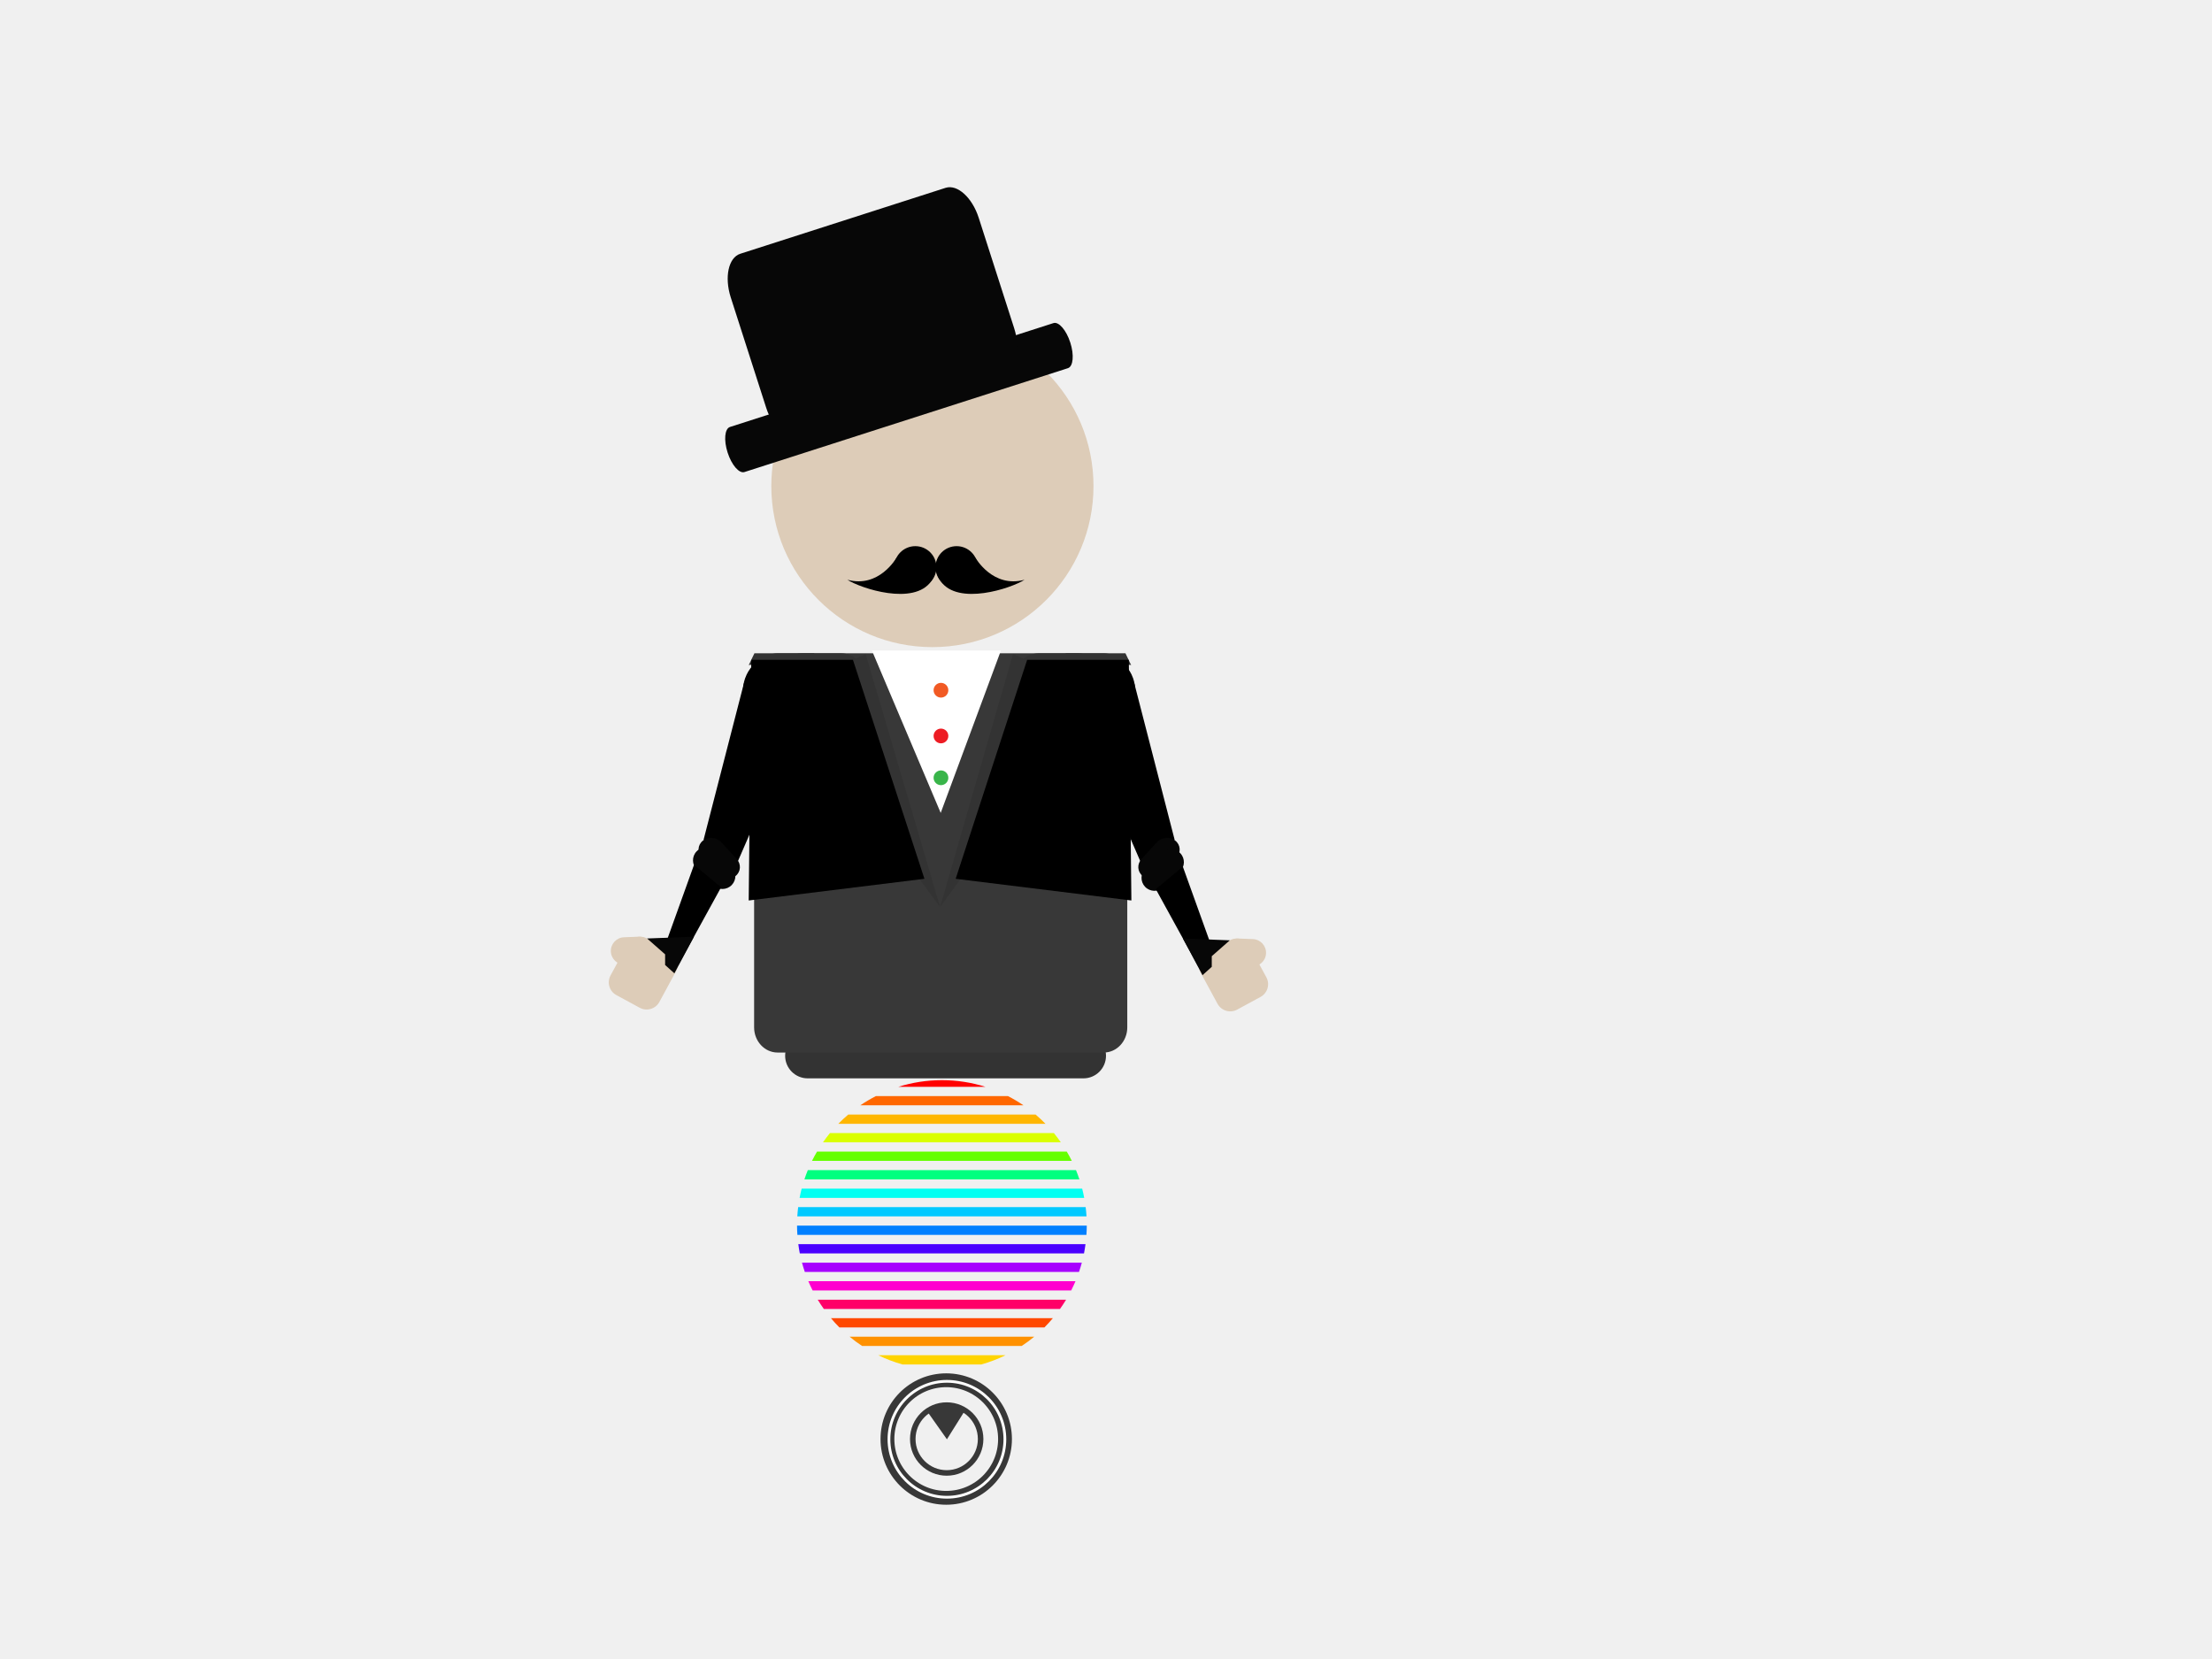
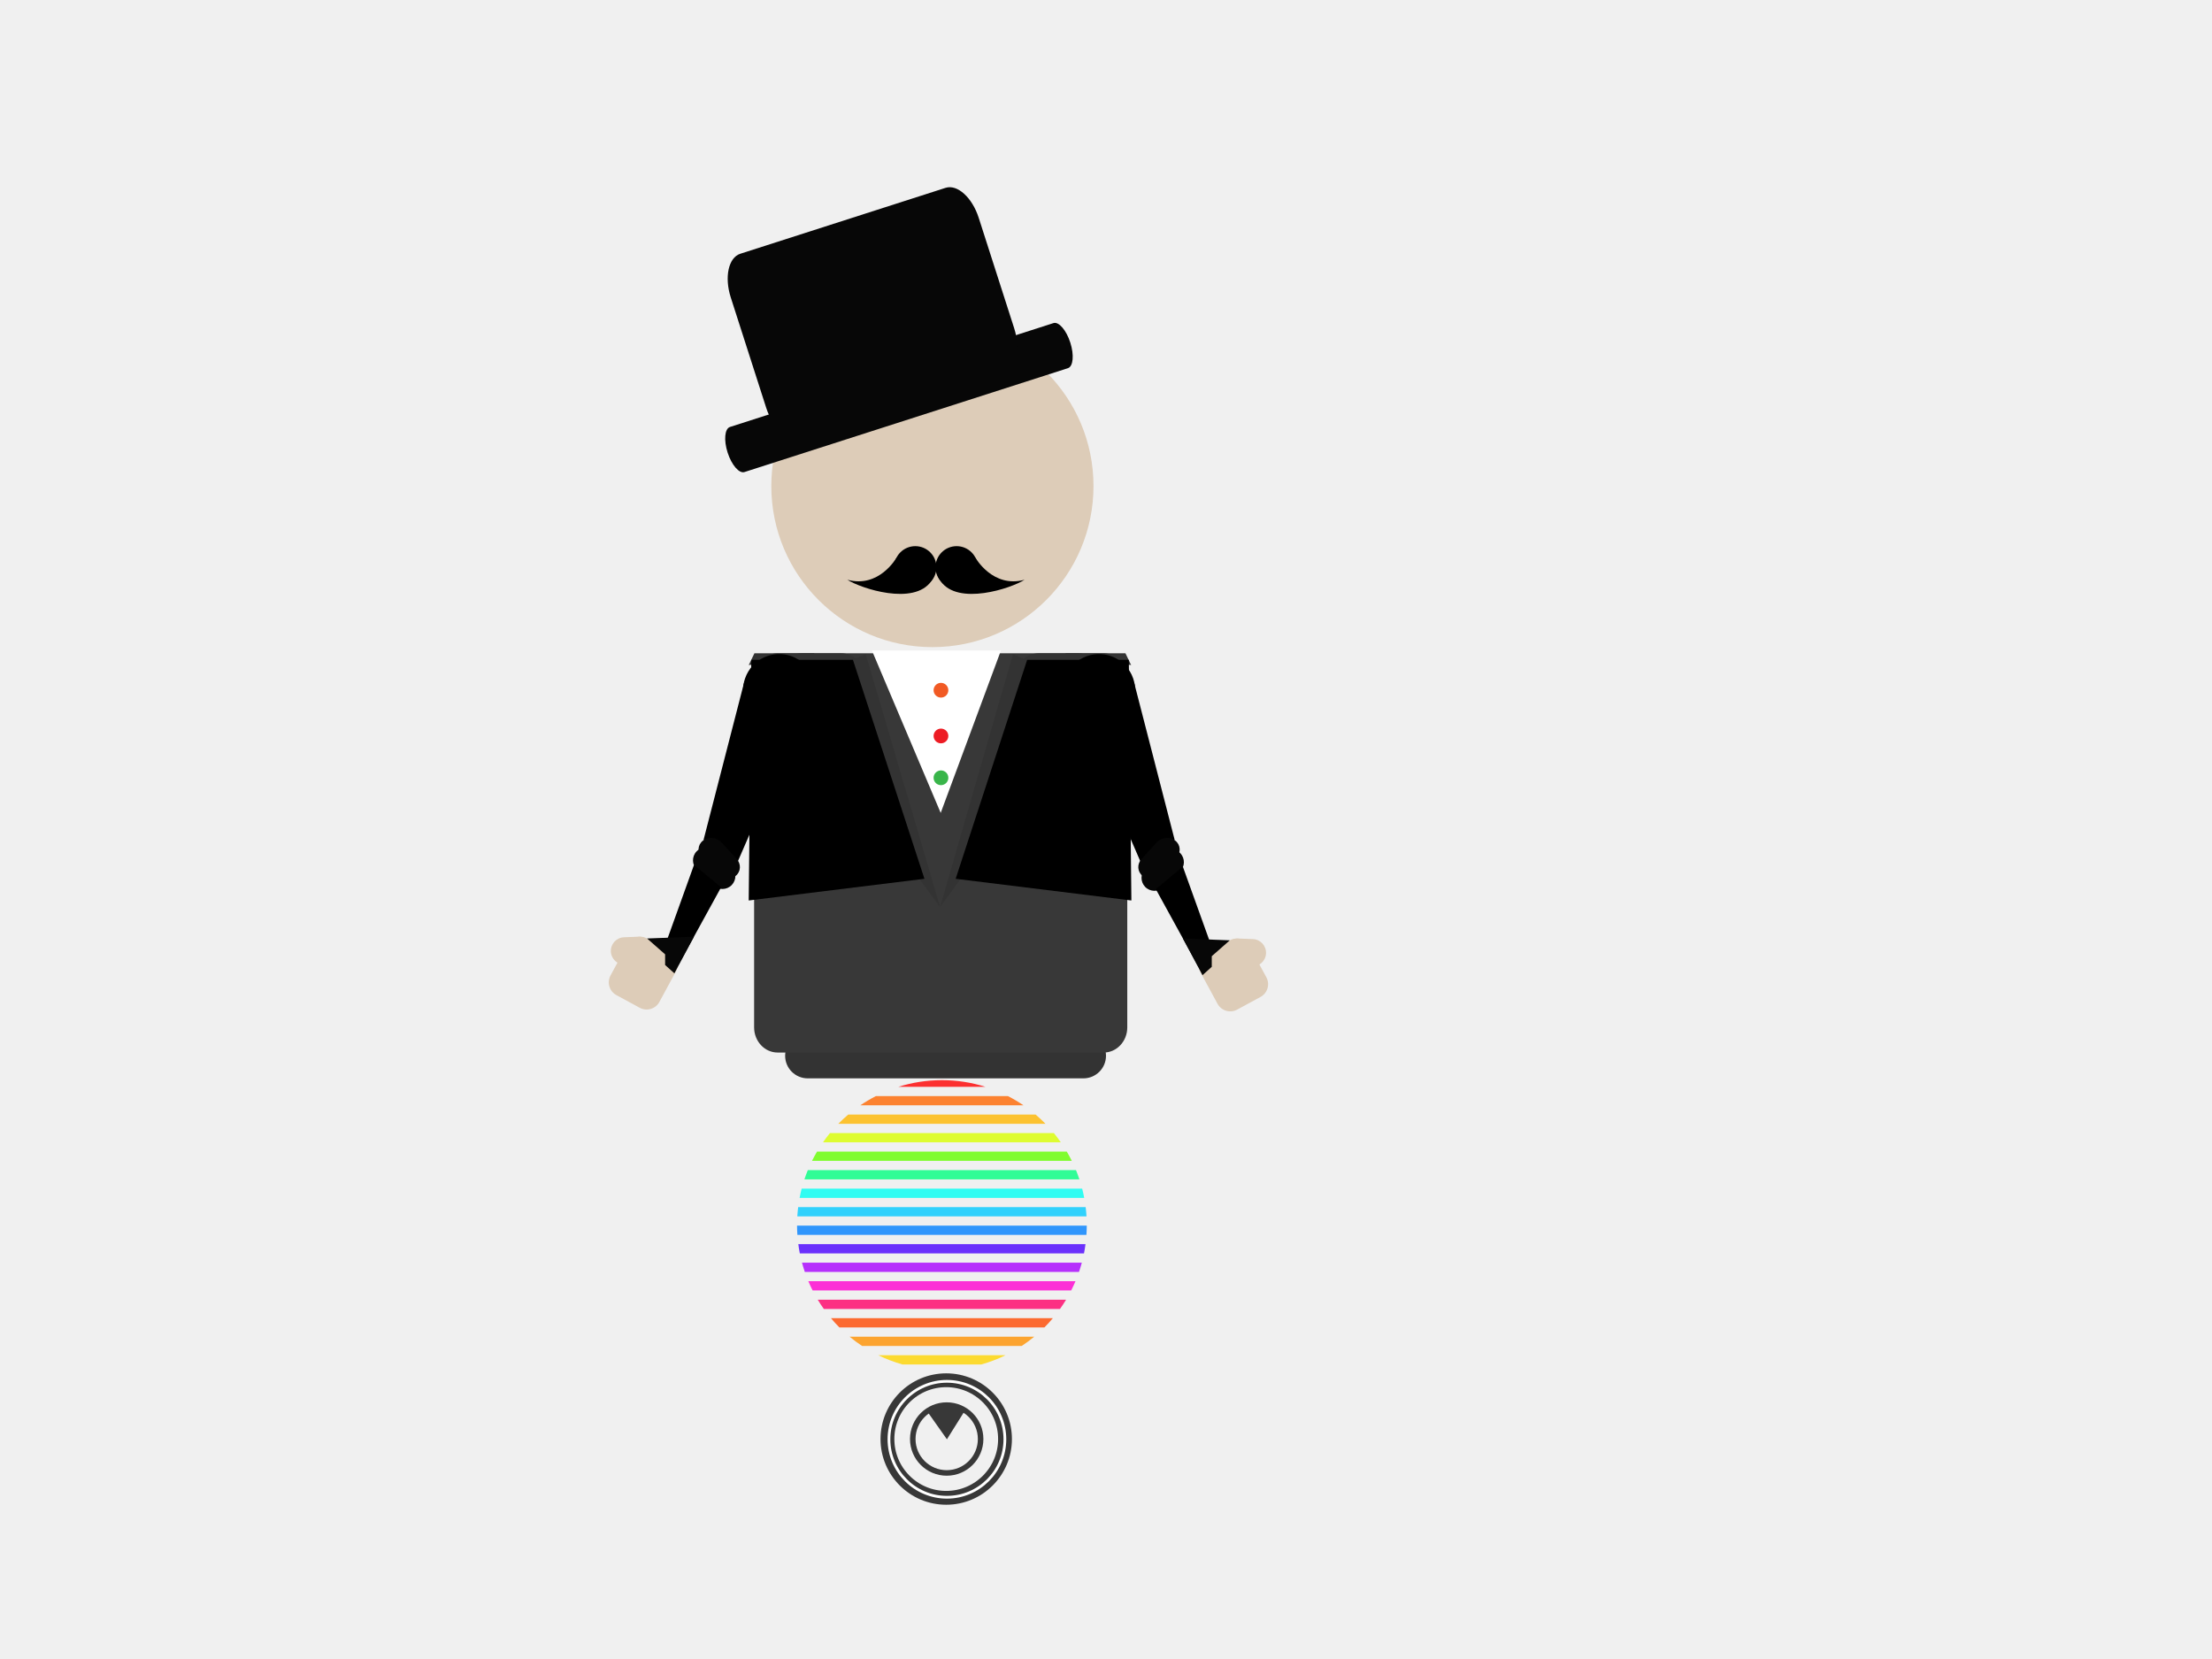
<svg xmlns="http://www.w3.org/2000/svg" version="1.1" x="0px" y="0px" width="800px" height="600px" viewBox="0 0 800 600" enable-background="new 0 0 800 600" xml:space="preserve">
-   <g id="leg-roll-large">
-     <path fill="#FF0000" d="M340.655,390.655c-5.479,0-10.76,0.845-15.724,2.403h31.445C351.412,391.5,346.132,390.655,340.655,390.655   z" />
-     <path fill="#FF6700" d="M364.511,396.406h-47.713c-1.957,1.003-3.848,2.115-5.651,3.348h59.014   C368.356,398.521,366.465,397.409,364.511,396.406z" />
-     <path fill="#FFB600" d="M374.539,403.101h-67.77c-1.25,1.061-2.447,2.177-3.592,3.349h74.953   C376.986,405.277,375.788,404.161,374.539,403.101z" />
-     <path fill="#FF4800" d="M380.778,476.742H300.53c0.973,1.158,1.989,2.279,3.057,3.349h74.135   C378.789,479.021,379.804,477.9,380.778,476.742z" />
-     <path fill="#FF9100" d="M374.043,483.438h-66.778c1.444,1.197,2.959,2.311,4.529,3.349h57.719   C371.083,485.748,372.598,484.635,374.043,483.438z" />
-     <path fill="#FFD400" d="M317.635,490.133c2.796,1.369,5.733,2.488,8.781,3.348h28.476c3.047-0.859,5.984-1.979,8.78-3.348H317.635z   " />
-     <path fill="#DAFF00" d="M381.143,409.795h-80.979c-0.888,1.079-1.724,2.2-2.524,3.348h86.028   C382.867,411.995,382.031,410.874,381.143,409.795z" />
-     <path fill="#64FF00" d="M385.815,416.49h-90.323c-0.644,1.092-1.25,2.207-1.814,3.348h93.953   C387.066,418.697,386.459,417.582,385.815,416.49z" />
-     <path fill="#00FF7F" d="M389.143,423.185h-96.979c-0.45,1.098-0.86,2.215-1.236,3.349h99.451   C390.003,425.399,389.593,424.282,389.143,423.185z" />
-     <path fill="#00FFF2" d="M391.38,429.879H289.927c-0.285,1.102-0.525,2.221-0.739,3.35H392.12   C391.906,432.1,391.666,430.98,391.38,429.879z" />
-     <path fill="#00C9FF" d="M392.64,436.574H288.667c-0.136,1.106-0.244,2.221-0.311,3.348h104.596   C392.885,438.795,392.777,437.681,392.64,436.574z" />
-     <path fill="#0080FF" d="M393.047,443.27H288.259c0.005,1.125,0.055,2.24,0.128,3.348h104.532   C392.993,445.51,393.043,444.395,393.047,443.27z" />
-     <path fill="#4A00FF" d="M392.585,449.964H288.721c0.148,1.127,0.324,2.245,0.544,3.349h102.778   C392.262,452.209,392.437,451.091,392.585,449.964z" />
-     <path fill="#A700FF" d="M391.259,456.658h-101.21c0.303,1.133,0.648,2.248,1.024,3.349h99.16   C390.611,458.906,390.956,457.791,391.259,456.658z" />
-     <path fill="#FF00CF" d="M388.974,463.354h-96.642c0.479,1.14,1.01,2.252,1.564,3.348h93.514   C387.966,465.605,388.496,464.493,388.974,463.354z" />
-     <path fill="#FF0068" d="M385.57,470.049h-89.832c0.692,1.147,1.434,2.26,2.208,3.348h85.417   C384.136,472.309,384.878,471.196,385.57,470.049z" />
-   </g>
-   <g id="leg-roll-small">
-     <circle fill="none" stroke="#383838" stroke-width="5" cx="342.216" cy="520.448" r="21.261" />
-     <circle fill="none" stroke="#383838" stroke-width="2" cx="342.386" cy="520.439" r="12.27" />
-     <circle fill="none" stroke="#FFFFFF" cx="342.467" cy="520.536" r="20.963" />
-     <polygon fill="#383838" points="342.467,520.537 335.318,510.41 340.98,508.252 349.005,510.111  " />
-   </g>
-   <g id="face">
-     <circle fill="#DDCCB8" cx="337.216" cy="175.782" r="58.261" />
-     <g>
-       <circle cx="331.032" cy="205.168" r="7.643" />
-       <path d="M324.186,201.77c0,0-6.258,11.07-17.729,7.903c4.864,3.139,24.102,9.492,30.348,0.503    C343.05,201.187,324.186,201.77,324.186,201.77z" />
+   <g id="lower-body">
+     <g id="leg-roll-small_1_">
+       <circle fill="none" stroke="#383838" stroke-width="5" cx="342.216" cy="520.448" r="21.261" />
+       <circle fill="none" stroke="#383838" stroke-width="2" cx="342.386" cy="520.439" r="12.27" />
+       <circle fill="none" stroke="#FFFFFF" cx="342.467" cy="520.536" r="20.963" />
+       <polygon fill="#383838" points="342.467,520.537 335.318,510.41 340.98,508.252 349.005,510.111   " />
    </g>
-     <g>
-       <circle cx="345.975" cy="205.168" r="7.643" />
-       <path d="M352.822,201.77c0,0,6.258,11.07,17.729,7.903c-4.864,3.139-24.102,9.492-30.348,0.503    C333.958,201.187,352.822,201.77,352.822,201.77z" />
-     </g>
-     <line fill="#070707" x1="336.926" y1="123.229" x2="342.942" y2="116.663" />
-     <path fill="#F7A231" d="M305.654,121.848c0,0-5.326-0.321-8.092-3.207c3.299,2.251,17.753,2.442,26.753-8.832   c4.979,0.662-12.899,14.506-13.133,14.453C310.948,124.21,305.654,121.848,305.654,121.848z" />
-     <path fill="#FFBC00" d="M326.382,106.562c0,0-9.631,19.528-30.896,12.118c7.793,4.7,38.322,13.764,47.708-0.657   C352.579,103.602,326.382,106.562,326.382,106.562z" />
-     <path fill="#F7A231" d="M328.088,114.692c0,0-1.246,5.704-8.293,8.012c4.148-0.001,9.588,0.422,13.802-5.205   C332.796,117.803,329.458,119.473,328.088,114.692z" />
-     <path fill="#FBB03B" d="M328.121,115.771c0,0-1.246,5.705-8.294,8.013c4.149-0.002,9.589,0.421,13.804-5.205   C332.829,118.882,329.49,120.554,328.121,115.771z" />
-     <circle fill="#F7C64B" cx="335.284" cy="111.518" r="10.193" />
-     <path fill="#FBB03B" d="M343.87,110.649l3.742,3.449c0,0-1.435,2.347-4.524,3.161C345.34,112.67,343.87,110.649,343.87,110.649z" />
-     <path fill="#F7A231" d="M344.764,114.187l2.848-0.088l-3.742-3.449C343.87,110.649,345.095,111.781,344.764,114.187z" />
-     <g>
-       <g>
-         <path fill="#070707" d="M323.993,107.322c-0.292,0.083-0.688-0.405-0.884-1.091l0,0c-0.197-0.686-0.12-1.311,0.172-1.396     l17.834-5.109c0.292-0.083,0.689,0.406,0.885,1.091l0,0c0.197,0.688,0.119,1.311-0.173,1.395L323.993,107.322" />
-       </g>
-       <path fill="#070707" d="M337.951,100.301c0.271,0.946,0.042,1.84-0.514,1.999l-9.67,2.77c-0.554,0.161-1.224-0.479-1.494-1.421    l-1.471-5.131c-0.269-0.945-0.04-1.84,0.515-1.999l9.67-2.771c0.554-0.16,1.224,0.478,1.495,1.422L337.951,100.301z" />
+     <g id="leg-roll-large_1_">
+       <path opacity="0.8" fill="#FF0000" d="M340.655,390.655c-5.479,0-10.76,0.845-15.724,2.403h31.445    C351.412,391.5,346.132,390.655,340.655,390.655z" />
+       <path opacity="0.8" fill="#FF6700" d="M364.511,396.406h-47.713c-1.957,1.003-3.848,2.115-5.651,3.348h59.014    C368.356,398.521,366.465,397.409,364.511,396.406z" />
+       <path opacity="0.8" fill="#FFB600" d="M374.539,403.101h-67.77c-1.25,1.061-2.447,2.177-3.592,3.349h74.953    C376.986,405.277,375.788,404.161,374.539,403.101z" />
+       <path opacity="0.8" fill="#FF4800" d="M380.778,476.742H300.53c0.973,1.158,1.989,2.279,3.057,3.349h74.135    C378.789,479.021,379.804,477.9,380.778,476.742z" />
+       <path opacity="0.8" fill="#FF9100" d="M374.043,483.438h-66.778c1.444,1.197,2.959,2.311,4.529,3.349h57.719    C371.083,485.748,372.598,484.635,374.043,483.438z" />
+       <path opacity="0.8" fill="#FFD400" d="M317.635,490.133c2.796,1.369,5.733,2.488,8.781,3.348h28.476    c3.047-0.859,5.984-1.979,8.78-3.348H317.635z" />
+       <path opacity="0.8" fill="#DAFF00" d="M381.143,409.795h-80.979c-0.888,1.079-1.724,2.2-2.524,3.348h86.028    C382.867,411.995,382.031,410.874,381.143,409.795z" />
+       <path opacity="0.8" fill="#64FF00" d="M385.815,416.49h-90.323c-0.644,1.092-1.25,2.207-1.814,3.348h93.953    C387.066,418.697,386.459,417.582,385.815,416.49z" />
+       <path opacity="0.8" fill="#00FF7F" d="M389.143,423.185h-96.979c-0.45,1.098-0.86,2.215-1.236,3.349h99.451    C390.003,425.399,389.593,424.282,389.143,423.185z" />
+       <path opacity="0.8" fill="#00FFF2" d="M391.38,429.879H289.927c-0.285,1.102-0.525,2.221-0.739,3.35H392.12    C391.906,432.1,391.666,430.98,391.38,429.879z" />
+       <path opacity="0.8" fill="#00C9FF" d="M392.64,436.574H288.667c-0.136,1.106-0.244,2.221-0.311,3.348h104.596    C392.885,438.795,392.777,437.681,392.64,436.574z" />
+       <path opacity="0.8" fill="#0080FF" d="M393.047,443.27H288.259c0.005,1.125,0.055,2.24,0.128,3.348h104.532    C392.993,445.51,393.043,444.395,393.047,443.27z" />
+       <path opacity="0.8" fill="#4A00FF" d="M392.585,449.964H288.721c0.148,1.127,0.324,2.245,0.544,3.349h102.778    C392.262,452.209,392.437,451.091,392.585,449.964z" />
+       <path opacity="0.8" fill="#A700FF" d="M391.259,456.658h-101.21c0.303,1.133,0.648,2.248,1.024,3.349h99.16    C390.611,458.906,390.956,457.791,391.259,456.658z" />
+       <path opacity="0.8" fill="#FF00CF" d="M388.974,463.354h-96.642c0.479,1.14,1.01,2.252,1.564,3.348h93.514    C387.966,465.605,388.496,464.493,388.974,463.354z" />
+       <path opacity="0.8" fill="#FF0068" d="M385.57,470.049h-89.832c0.692,1.147,1.434,2.26,2.208,3.348h85.417    C384.136,472.309,384.878,471.196,385.57,470.049z" />
    </g>
  </g>
-   <g id="left-upper-arm">
-     <g>
-       <path d="M293.604,255.296c-3.132,6.508-10.945,9.247-17.453,6.115c-6.043-2.907-8.836-9.851-6.699-16.039    c0.165-0.477,0.359-0.949,0.583-1.415c3.131-6.508,10.944-9.246,17.453-6.115C293.996,240.973,296.733,248.787,293.604,255.296z" />
-       <polygon points="269.066,247.051 254.462,303.697 264.767,316.321 288.951,260.63   " />
+   <g id="upper-body_1_">
+     <g id="upper-body">
+       <path fill="#333333" d="M400,381.832c0,4.512-3.657,8.168-8.167,8.168h-99.71c-4.511,0-8.167-3.656-8.167-8.168l0,0    c0-4.511,3.657-8.167,8.167-8.167h99.71C396.343,373.665,400,377.321,400,381.832L400,381.832z" />
+       <path fill="#383838" d="M407.695,371.565c0,5.025-3.809,9.1-8.505,9.1h-117.95c-4.697,0-8.504-4.074-8.504-9.1V245.36    c0-5.026,3.808-9.1,8.504-9.1h117.95c4.696,0,8.505,4.074,8.505,9.1V371.565z" />
+       <polygon fill="#FFFFFF" points="315.334,235.26 362.002,235.26 340.216,294   " />
+       <g>
+         <path fill="#333333" d="M290.151,254.306c-4.983,0-9.023-4.04-9.023-9.023l0,0c0-4.983,4.04-9.023,9.023-9.023h13.927     c4.983,0,9.023,4.04,9.023,9.023l0,0c0,4.983-4.04,9.023-9.023,9.022H290.151z" />
+         <path fill="#333333" d="M288.069,254.06c4.656-6.787,6.431-17.799,6.431-17.799h-21.648l-2.069,4.287     c0,0,4.863-1.825,11.859,9.735C282.833,249.989,287.869,254.352,288.069,254.06z" />
+       </g>
+       <g>
+         <path fill="#333333" d="M389.732,254.306c4.983,0,9.023-4.04,9.023-9.023l0,0c0-4.983-4.04-9.023-9.023-9.023h-13.927     c-4.983,0-9.023,4.04-9.023,9.023l0,0c0,4.983,4.04,9.023,9.023,9.022H389.732z" />
+         <path fill="#333333" d="M391.813,254.06c-4.656-6.787-6.431-17.799-6.431-17.799h21.648l2.069,4.287     c0,0-4.863-1.825-11.858,9.735C397.049,249.989,392.014,254.352,391.813,254.06z" />
+       </g>
+       <polygon fill="#333333" points="282.641,250.282 340,328.055 313.101,236.548   " />
+       <polygon fill="#333333" points="396.819,250.282 340,328.055 366.36,236.548   " />
+       <polygon points="308.478,238.632 271.707,238.632 270.782,325.667 334.333,317.828   " />
+       <polygon points="371.485,238.632 408.256,238.632 409.18,325.667 345.629,317.828   " />
+       <circle fill="#39B54A" cx="340.311" cy="281.298" r="2.666" />
+       <circle fill="#ED1C24" cx="340.311" cy="266.171" r="2.666" />
+       <circle fill="#F15A24" cx="340.311" cy="249.627" r="2.666" />
    </g>
-     <path fill="#070707" d="M254.221,304.025c-1.953,1.543-2.128,4.32-0.39,6.208l5.5,5.974c1.739,1.888,4.729,2.166,6.681,0.623l0,0   c1.955-1.543,2.128-4.321,0.39-6.208l-5.499-5.976C259.164,302.76,256.174,302.481,254.221,304.025L254.221,304.025z" />
-   </g>
-   <g id="right-upper-arm">
-     <g>
-       <path d="M385.678,255.296c3.132,6.508,10.945,9.247,17.453,6.115c6.043-2.907,8.836-9.851,6.699-16.038    c-0.165-0.477-0.359-0.949-0.583-1.415c-3.131-6.509-10.944-9.246-17.453-6.115C385.285,240.973,382.548,248.788,385.678,255.296z    " />
-       <polygon points="410.215,247.051 424.819,303.697 414.515,316.322 390.33,260.63   " />
+     <g id="right-lower-arm">
+       <path fill="#070707" d="M426.878,308.585c1.787,1.876,1.716,4.847-0.162,6.634l-5.942,5.664c-1.879,1.789-4.85,1.716-6.637-0.157    l0,0c-1.787-1.882-1.716-4.85,0.162-6.64l5.942-5.663C422.119,306.635,425.09,306.708,426.878,308.585L426.878,308.585z" />
+       <polygon points="427.799,313.446 438.254,342.524 433.452,349.668 418.005,321.562   " />
+       <path fill="#DDCCB8" d="M451.886,342.185c-1.382-2.545-4.562-3.49-7.108-2.107l-8.447,4.579c-2.546,1.38-3.49,4.562-2.109,7.107    l6.108,11.263c1.379,2.545,4.562,3.491,7.105,2.111l8.449-4.582c2.545-1.38,3.488-4.562,2.109-7.108L451.886,342.185z" />
+       <path fill="#DDCCB8" d="M457.879,344.779c0.107-2.732-2.021-5.034-4.754-5.14l-5.238-0.205c-2.731-0.107-5.032,2.021-5.141,4.754    l0,0c-0.105,2.731,2.021,5.032,4.755,5.14l5.237,0.204C455.471,349.64,457.771,347.511,457.879,344.779L457.879,344.779z" />
+       <polygon fill="#070707" points="444.777,340.077 438.253,345.817 438.254,349.668 434.901,352.684 427.825,339.43   " />
    </g>
-     <path fill="#070707" d="M425.061,304.025c1.953,1.543,2.128,4.32,0.39,6.209l-5.499,5.973c-1.74,1.889-4.729,2.166-6.682,0.623l0,0   c-1.955-1.543-2.129-4.32-0.39-6.207l5.499-5.977C420.117,302.76,423.107,302.482,425.061,304.025L425.061,304.025z" />
-   </g>
-   <g id="left-lower-arm">
-     <g>
+     <g id="left-lower-arm">
      <path fill="#070707" d="M251.924,307.92c-1.787,1.876-1.716,4.847,0.162,6.634l5.942,5.664c1.879,1.789,4.85,1.716,6.637-0.157    l0,0c1.787-1.882,1.716-4.85-0.162-6.64l-5.942-5.663C256.683,305.97,253.712,306.043,251.924,307.92L251.924,307.92z" />
      <polygon points="251.003,312.781 240.548,341.859 245.35,349.003 260.797,320.897   " />
      <path fill="#DDCCB8" d="M226.917,341.52c1.382-2.545,4.562-3.49,7.108-2.107l8.447,4.579c2.546,1.38,3.49,4.562,2.109,7.107    l-6.108,11.263c-1.379,2.545-4.562,3.491-7.105,2.111l-8.449-4.582c-2.545-1.38-3.488-4.562-2.109-7.108L226.917,341.52z" />
      <path fill="#DDCCB8" d="M220.923,344.114c-0.107-2.732,2.021-5.034,4.754-5.14l5.238-0.205c2.731-0.107,5.032,2.021,5.141,4.754    l0,0c0.105,2.731-2.021,5.032-4.755,5.14l-5.237,0.204C223.332,348.975,221.031,346.846,220.923,344.114L220.923,344.114z" />
      <polygon fill="#070707" points="234.025,339.412 240.549,345.152 240.548,349.003 243.901,352.019 250.977,338.765   " />
    </g>
-   </g>
-   <g id="right-lower-arm">
-     <g>
-       <path fill="#070707" d="M426.878,308.585c1.787,1.876,1.716,4.847-0.162,6.634l-5.942,5.664c-1.879,1.789-4.85,1.716-6.637-0.157    l0,0c-1.787-1.882-1.716-4.85,0.162-6.64l5.942-5.663C422.119,306.635,425.09,306.708,426.878,308.585L426.878,308.585z" />
-       <polygon points="427.799,313.446 438.254,342.524 433.452,349.668 418.005,321.562   " />
-       <path fill="#DDCCB8" d="M451.886,342.185c-1.382-2.545-4.562-3.49-7.108-2.107l-8.447,4.579c-2.546,1.38-3.49,4.562-2.109,7.107    l6.108,11.263c1.379,2.545,4.562,3.491,7.105,2.111l8.449-4.582c2.545-1.38,3.488-4.562,2.109-7.108L451.886,342.185z" />
-       <path fill="#DDCCB8" d="M457.879,344.779c0.107-2.732-2.021-5.034-4.754-5.14l-5.238-0.205c-2.731-0.107-5.032,2.021-5.141,4.754    l0,0c-0.105,2.731,2.021,5.032,4.755,5.14l5.237,0.204C455.471,349.64,457.771,347.511,457.879,344.779L457.879,344.779z" />
-       <polygon fill="#070707" points="444.777,340.077 438.253,345.817 438.254,349.668 434.901,352.684 427.825,339.43   " />
+     <g id="right-upper-arm">
+       <g>
+         <path d="M385.678,255.296c3.132,6.508,10.945,9.247,17.453,6.115c6.043-2.907,8.836-9.851,6.699-16.038     c-0.165-0.477-0.359-0.949-0.583-1.415c-3.131-6.509-10.944-9.246-17.453-6.115C385.285,240.973,382.548,248.788,385.678,255.296     z" />
+         <polygon points="410.215,247.051 424.819,303.697 414.515,316.322 390.33,260.63    " />
+       </g>
+       <path fill="#070707" d="M425.061,304.025c1.953,1.543,2.128,4.32,0.39,6.209l-5.499,5.973c-1.74,1.889-4.729,2.166-6.682,0.623    l0,0c-1.955-1.543-2.129-4.32-0.39-6.207l5.499-5.977C420.117,302.76,423.107,302.482,425.061,304.025L425.061,304.025z" />
+     </g>
+     <g id="left-upper-arm">
+       <g>
+         <path d="M293.604,255.296c-3.132,6.508-10.945,9.247-17.453,6.115c-6.043-2.907-8.836-9.851-6.699-16.039     c0.165-0.477,0.359-0.949,0.583-1.415c3.131-6.508,10.944-9.246,17.453-6.115C293.996,240.973,296.733,248.787,293.604,255.296z" />
+         <polygon points="269.066,247.051 254.462,303.697 264.767,316.321 288.951,260.63    " />
+       </g>
+       <path fill="#070707" d="M254.221,304.025c-1.953,1.543-2.128,4.32-0.39,6.208l5.5,5.974c1.739,1.888,4.729,2.166,6.681,0.623l0,0    c1.955-1.543,2.128-4.321,0.39-6.208l-5.499-5.976C259.164,302.76,256.174,302.481,254.221,304.025L254.221,304.025z" />
+     </g>
+     <g id="face">
+       <circle fill="#DDCCB8" cx="337.216" cy="175.782" r="58.261" />
+       <g>
+         <circle cx="331.032" cy="205.168" r="7.643" />
+         <path d="M324.186,201.77c0,0-6.258,11.07-17.729,7.903c4.864,3.139,24.102,9.492,30.348,0.503     C343.05,201.187,324.186,201.77,324.186,201.77z" />
+       </g>
+       <g>
+         <circle cx="345.975" cy="205.168" r="7.643" />
+         <path d="M352.822,201.77c0,0,6.258,11.07,17.729,7.903c-4.864,3.139-24.102,9.492-30.348,0.503     C333.958,201.187,352.822,201.77,352.822,201.77z" />
+       </g>
+       <line fill="#070707" x1="336.926" y1="123.229" x2="342.942" y2="116.663" />
+       <path fill="#F7A231" d="M305.654,121.848c0,0-5.326-0.321-8.092-3.207c3.299,2.251,17.753,2.442,26.753-8.832    c4.979,0.662-12.899,14.506-13.133,14.453C310.948,124.21,305.654,121.848,305.654,121.848z" />
+       <path fill="#FFBC00" d="M326.382,106.562c0,0-9.631,19.528-30.896,12.118c7.793,4.7,38.322,13.764,47.708-0.657    C352.579,103.602,326.382,106.562,326.382,106.562z" />
+       <path fill="#F7A231" d="M328.088,114.692c0,0-1.246,5.704-8.293,8.012c4.148-0.001,9.588,0.422,13.802-5.205    C332.796,117.803,329.458,119.473,328.088,114.692z" />
+       <path fill="#FBB03B" d="M328.121,115.771c0,0-1.246,5.705-8.294,8.013c4.149-0.002,9.589,0.421,13.804-5.205    C332.829,118.882,329.49,120.554,328.121,115.771z" />
+       <circle fill="#F7C64B" cx="335.284" cy="111.518" r="10.193" />
+       <path fill="#FBB03B" d="M343.87,110.649l3.742,3.449c0,0-1.435,2.347-4.524,3.161C345.34,112.67,343.87,110.649,343.87,110.649z" />
+       <path fill="#F7A231" d="M344.764,114.187l2.848-0.088l-3.742-3.449C343.87,110.649,345.095,111.781,344.764,114.187z" />
+       <g>
+         <g>
+           <path fill="#070707" d="M323.993,107.322c-0.292,0.083-0.688-0.405-0.884-1.091l0,0c-0.197-0.686-0.12-1.311,0.172-1.396      l17.834-5.109c0.292-0.083,0.689,0.406,0.885,1.091l0,0c0.197,0.688,0.119,1.311-0.173,1.395L323.993,107.322" />
+         </g>
+         <path fill="#070707" d="M337.951,100.301c0.271,0.946,0.042,1.84-0.514,1.999l-9.67,2.77c-0.554,0.161-1.224-0.479-1.494-1.421     l-1.471-5.131c-0.269-0.945-0.04-1.84,0.515-1.999l9.67-2.771c0.554-0.16,1.224,0.478,1.495,1.422L337.951,100.301z" />
+       </g>
+     </g>
+     <g id="hat_1_">
+       <path fill="#070707" d="M387.086,123.889c1.445,4.502,1.062,8.65-0.854,9.266l-116.991,37.567    c-1.917,0.616-4.642-2.534-6.087-7.038l0,0c-1.446-4.501-1.064-8.649,0.852-9.265l116.991-37.567    C382.914,116.237,385.639,119.386,387.086,123.889L387.086,123.889z" />
+       <path fill="#070707" d="M366.785,118.693c2.36,7.35,0.823,14.417-3.436,15.785l-74.256,23.844    c-4.26,1.368-9.625-3.482-11.985-10.833l-12.82-39.925c-2.361-7.35-0.822-14.417,3.437-15.784l74.255-23.844    c4.26-1.369,9.624,3.482,11.984,10.833L366.785,118.693z" />
    </g>
  </g>
-   <g id="body">
-     <path fill="#333333" d="M400,381.832c0,4.512-3.657,8.168-8.167,8.168h-99.71c-4.511,0-8.167-3.656-8.167-8.168l0,0   c0-4.511,3.657-8.167,8.167-8.167h99.71C396.343,373.665,400,377.321,400,381.832L400,381.832z" />
-     <path fill="#383838" d="M407.695,371.565c0,5.025-3.809,9.1-8.505,9.1h-117.95c-4.697,0-8.504-4.074-8.504-9.1V245.36   c0-5.026,3.808-9.1,8.504-9.1h117.95c4.696,0,8.505,4.074,8.505,9.1V371.565z" />
-     <polygon fill="#FFFFFF" points="315.334,235.26 362.002,235.26 340.216,294  " />
-     <g>
-       <path fill="#333333" d="M290.151,254.306c-4.983,0-9.023-4.04-9.023-9.023l0,0c0-4.983,4.04-9.023,9.023-9.023h13.927    c4.983,0,9.023,4.04,9.023,9.023l0,0c0,4.983-4.04,9.023-9.023,9.022H290.151z" />
-       <path fill="#333333" d="M288.069,254.06c4.656-6.787,6.431-17.799,6.431-17.799h-21.648l-2.069,4.287    c0,0,4.863-1.825,11.859,9.735C282.833,249.989,287.869,254.352,288.069,254.06z" />
-     </g>
-     <g>
-       <path fill="#333333" d="M389.732,254.306c4.983,0,9.023-4.04,9.023-9.023l0,0c0-4.983-4.04-9.023-9.023-9.023h-13.927    c-4.983,0-9.023,4.04-9.023,9.023l0,0c0,4.983,4.04,9.023,9.023,9.022H389.732z" />
-       <path fill="#333333" d="M391.813,254.06c-4.656-6.787-6.431-17.799-6.431-17.799h21.648l2.069,4.287c0,0-4.863-1.825-11.858,9.735    C397.049,249.989,392.014,254.352,391.813,254.06z" />
-     </g>
-     <polygon fill="#333333" points="282.641,250.282 340,328.055 313.101,236.548  " />
-     <polygon fill="#333333" points="396.819,250.282 340,328.055 366.36,236.548  " />
-     <polygon points="308.478,238.632 271.707,238.632 270.782,325.667 334.333,317.828  " />
-     <polygon points="371.485,238.632 408.256,238.632 409.18,325.667 345.629,317.828  " />
-     <circle fill="#39B54A" cx="340.311" cy="281.298" r="2.666" />
-     <circle fill="#ED1C24" cx="340.311" cy="266.171" r="2.666" />
-     <circle fill="#F15A24" cx="340.311" cy="249.627" r="2.666" />
-   </g>
-   <g id="hat">
-     <path fill="#070707" d="M387.086,123.889c1.445,4.502,1.062,8.65-0.854,9.266l-116.991,37.567   c-1.917,0.616-4.642-2.534-6.087-7.038l0,0c-1.446-4.501-1.064-8.649,0.852-9.265l116.991-37.567   C382.914,116.237,385.639,119.386,387.086,123.889L387.086,123.889z" />
-     <path fill="#070707" d="M366.785,118.693c2.36,7.35,0.823,14.417-3.436,15.785l-74.256,23.844   c-4.26,1.368-9.625-3.482-11.985-10.833l-12.82-39.925c-2.361-7.35-0.822-14.417,3.437-15.784l74.255-23.844   c4.26-1.369,9.624,3.482,11.984,10.833L366.785,118.693z" />
-   </g>
</svg>
